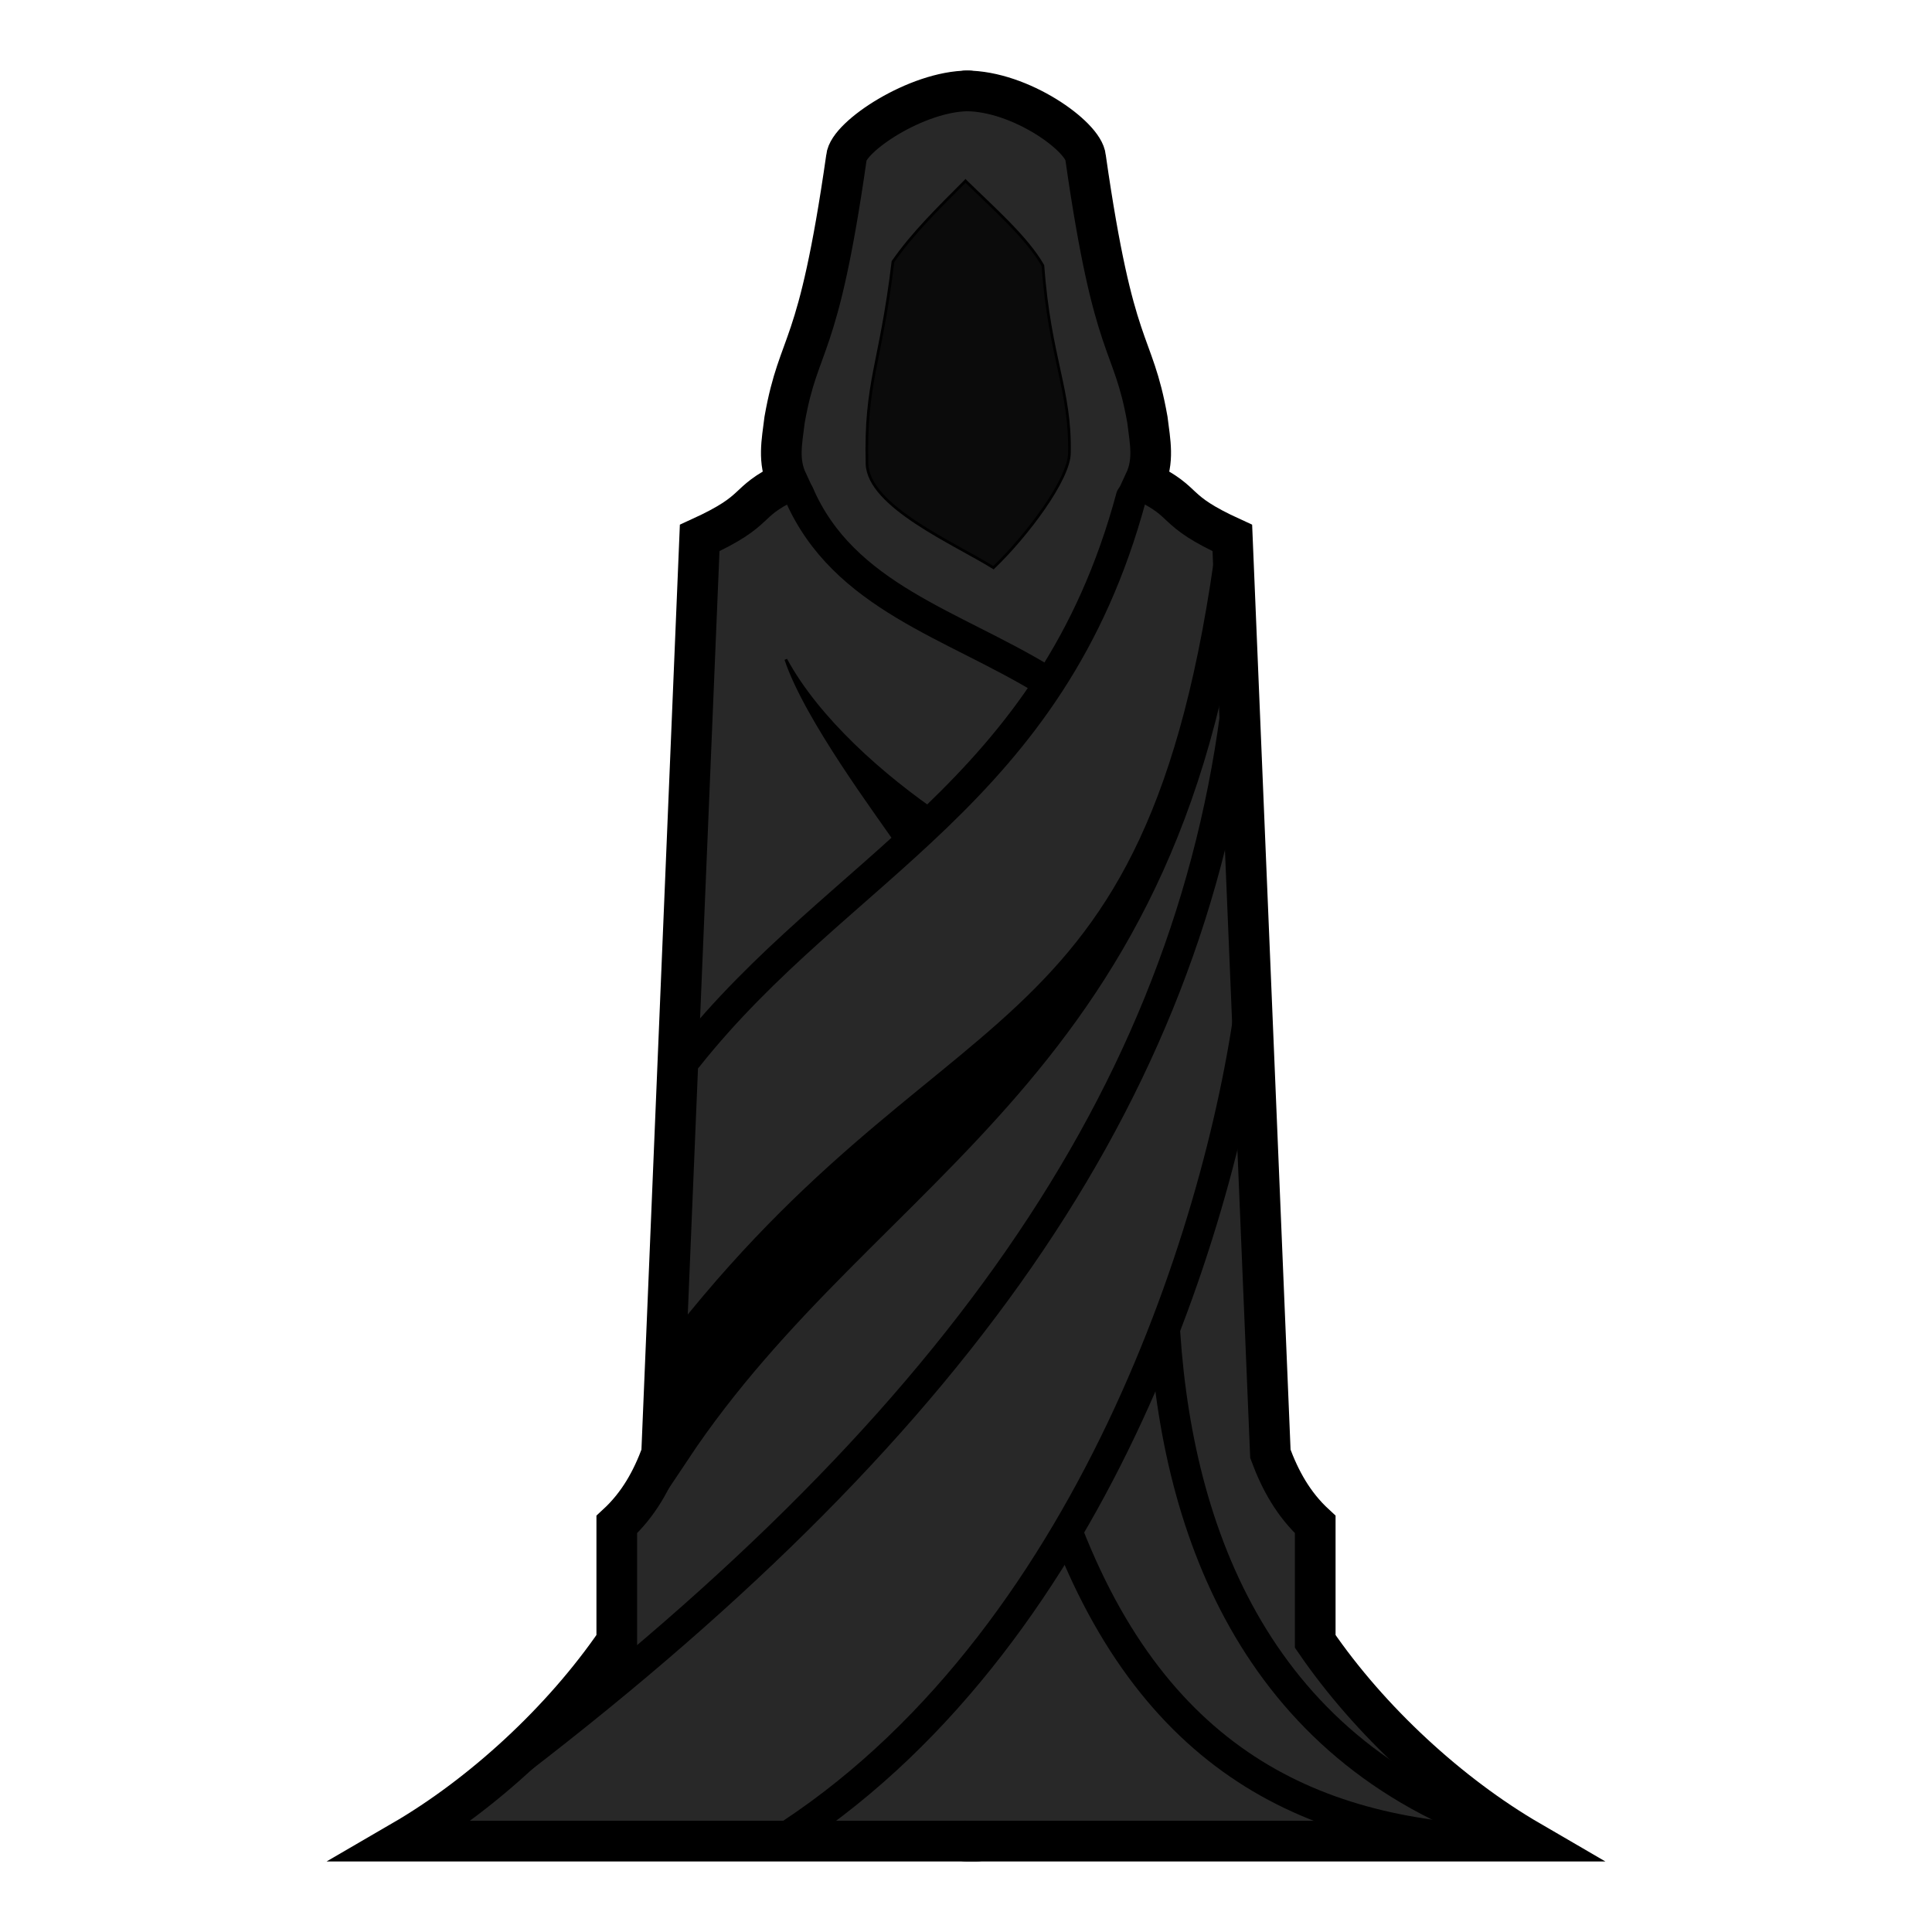
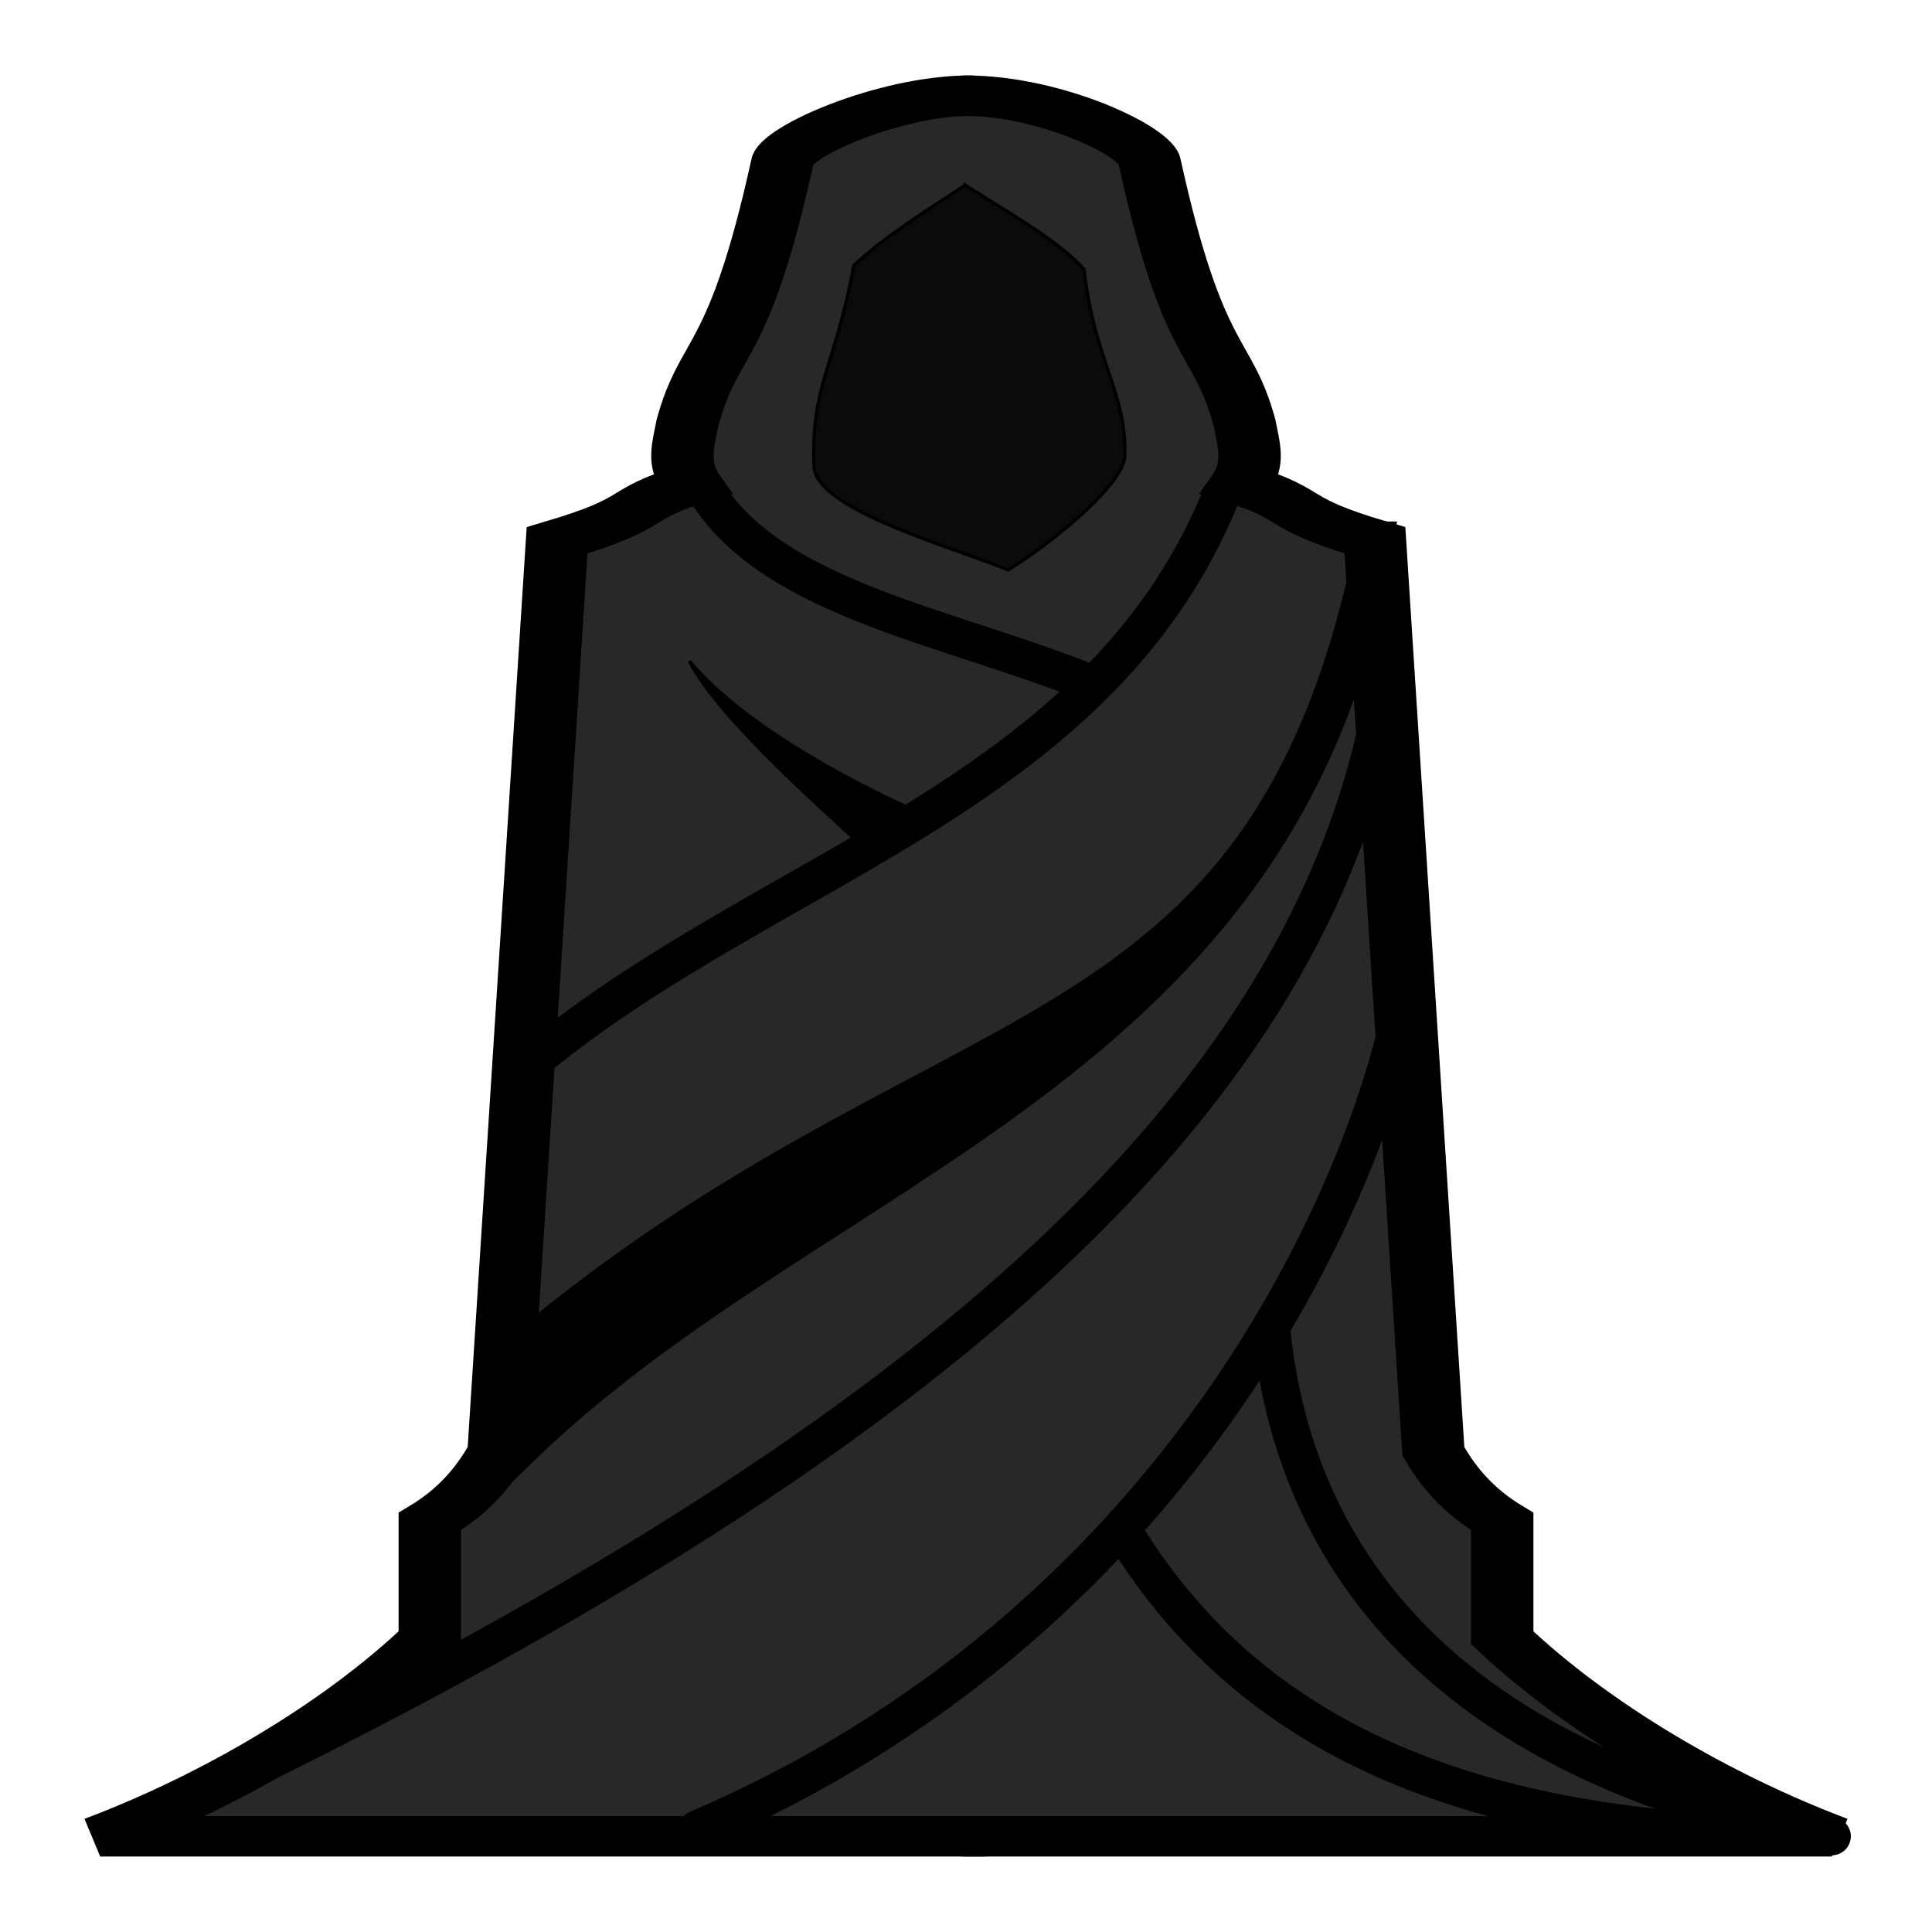
<svg xmlns="http://www.w3.org/2000/svg" width="190mm" height="190mm" viewBox="0 0 190 190" version="1.1" id="svg8">
  <defs id="defs2" />
  <g id="layer2" style="display:inline" transform="translate(0,-107)">
-     <g id="g965" style="fill:#282828;fill-opacity:1" transform="translate(-10.88266,43.71238)">
+     <g id="g965" style="fill:#282828;fill-opacity:1" transform="matrix(1.535364,0,0,0.9945227,-67.5684,44.57938)">
      <path id="path829" d="m 106.133,72.227 c -5.081,0 -11.847,4.507 -12.01,6.548 -2.826,19.755 -4.636,17.646 -6.08,25.792 -0.271,2.203 -0.677,4.047 0.267,6.08 -4.417,2.125 -2.486,2.745 -8.619,5.546 l -3.742,90.07 c -0.942,2.543 -2.227,4.938 -4.41,6.949 v 11.493 c -5.348,7.815 -13.247,15.071 -21.114,19.644 l 56.523,1e-5" style="display:inline;fill:#282828;fill-opacity:1;stroke:#000000;stroke-width:4;stroke-linecap:round;stroke-linejoin:miter;stroke-miterlimit:4;stroke-dasharray:none;stroke-opacity:1" />
      <path id="path829-8" d="m 105.883,72.227 c 5.38,0 11.597,4.507 11.76,6.548 2.826,19.755 4.636,17.646 6.08,25.792 0.271,2.203 0.677,4.047 -0.267,6.08 4.417,2.125 2.486,2.745 8.619,5.546 l 3.742,90.07 c 0.942,2.543 2.227,4.938 4.41,6.949 v 11.493 c 5.348,7.815 13.247,15.071 21.114,19.644 h -55.463" style="display:inline;fill:#282828;fill-opacity:1;stroke:#000000;stroke-width:4;stroke-linecap:round;stroke-linejoin:miter;stroke-miterlimit:4;stroke-dasharray:none;stroke-opacity:1" />
    </g>
-     <path style="fill:none;stroke:#000000;stroke-width:3;stroke-linecap:round;stroke-linejoin:miter;stroke-miterlimit:4;stroke-dasharray:none;stroke-opacity:1" d="m 78.563,155.562 c 4.386,10.143 15.196,12.841 24.211,18.374" id="path878" />
-     <path style="fill:none;stroke:#000000;stroke-width:3;stroke-linecap:round;stroke-linejoin:miter;stroke-miterlimit:4;stroke-dasharray:none;stroke-opacity:1" d="m 111.237,155.896 c -7.881,29.243 -28.625,36.195 -43.609,55.057" id="path880" />
-     <path style="fill:#000000;fill-opacity:1;stroke:#000000;stroke-width:3;stroke-linecap:round;stroke-linejoin:miter;stroke-miterlimit:4;stroke-dasharray:none;stroke-opacity:1" d="m 121.192,159.905 c -7.012,53.837 -27.896,44.283 -56.083,82.052 l 1.279,7.781 c 19.132,-28.744 49.34,-37.329 54.804,-89.834 z" id="path882" />
-     <path style="display:inline;fill:none;stroke:#000000;stroke-width:3;stroke-linecap:round;stroke-linejoin:miter;stroke-miterlimit:4;stroke-dasharray:none;stroke-opacity:1" d="m 121.484,177.303 c -5.235,39.259 -29.57,72.292 -74.792,106.084" id="path880-5" />
-     <path style="display:inline;fill:none;stroke:#000000;stroke-width:3;stroke-linecap:round;stroke-linejoin:miter;stroke-miterlimit:4;stroke-dasharray:none;stroke-opacity:1" d="m 123.282,203.197 c -2.4,22.061 -15.207,64.166 -45.499,84.161" id="path880-5-2" />
-     <path style="display:inline;fill:none;stroke:#000000;stroke-width:3;stroke-linecap:round;stroke-linejoin:miter;stroke-miterlimit:4;stroke-dasharray:none;stroke-opacity:1" d="m 105.046,257.815 c 9.317,23.762 26.001,30.283 45.413,30.246" id="path880-5-2-1" />
-     <path style="display:inline;fill:none;stroke:#000000;stroke-width:3;stroke-linecap:round;stroke-linejoin:miter;stroke-miterlimit:4;stroke-dasharray:none;stroke-opacity:1" d="m 114.571,238.098 c 1.379,20.738 9.861,42.441 35.888,49.963" id="path880-5-2-1-5" />
-     <path style="fill:#0b0b0b;fill-opacity:1;stroke:#000000;stroke-width:0.265px;stroke-linecap:butt;stroke-linejoin:miter;stroke-opacity:1" d="m 94.951,124.793 c -2.56,2.573 -5.182,5.121 -7.134,7.938 -1.221,10.206 -2.752,11.744 -2.551,19.891 0.138,4.184 8.595,7.814 12.437,10.208 3.276,-3.142 7.453,-8.696 7.469,-11.293 0.118,-6.254 -1.935,-9.272 -2.613,-18.428 -1.589,-2.772 -4.876,-5.638 -7.607,-8.315 z" id="path955" />
-     <path style="fill:#000000;fill-opacity:1;stroke:#000000;stroke-width:0.265px;stroke-linecap:butt;stroke-linejoin:miter;stroke-opacity:1" d="m 92.588,187.254 c -5.791,-3.929 -12.129,-9.541 -15.308,-15.403 1.986,5.915 9,15.229 11.434,18.804 z" id="path984" />
+     <path style="fill:none;stroke:#000000;stroke-width:3.707;stroke-linecap:round;stroke-linejoin:miter;stroke-miterlimit:4;stroke-dasharray:none;stroke-opacity:1" d="m 69.763,155.816 c 6.733,10.088 23.331,12.771 37.172,18.274" id="path878" />
+     <path style="fill:none;stroke:#000000;stroke-width:3.707;stroke-linecap:round;stroke-linejoin:miter;stroke-miterlimit:4;stroke-dasharray:none;stroke-opacity:1" d="M 119.929,156.149 C 107.829,185.231 75.979,192.146 52.974,210.904" id="path880" />
+     <path style="fill:#000000;fill-opacity:1;stroke:#000000;stroke-width:3.707;stroke-linecap:round;stroke-linejoin:miter;stroke-miterlimit:4;stroke-dasharray:none;stroke-opacity:1" d="m 135.215,160.136 c -10.766,53.542 -42.83,44.04 -86.107,81.603 l 1.964,7.739 c 29.375,-28.586 75.755,-37.125 84.144,-89.342 z" id="path882" />
+     <path style="display:inline;fill:none;stroke:#000000;stroke-width:3.707;stroke-linecap:round;stroke-linejoin:miter;stroke-miterlimit:4;stroke-dasharray:none;stroke-opacity:1" d="M 135.662,177.439 C 127.624,216.483 90.261,249.335 20.829,282.941" id="path880-5" />
+     <path style="display:inline;fill:none;stroke:#000000;stroke-width:3.707;stroke-linecap:round;stroke-linejoin:miter;stroke-miterlimit:4;stroke-dasharray:none;stroke-opacity:1" d="m 138.424,203.19 c -3.686,21.94 -23.348,63.814 -69.857,83.7" id="path880-5-2" />
+     <path style="display:inline;fill:none;stroke:#000000;stroke-width:3.707;stroke-linecap:round;stroke-linejoin:miter;stroke-miterlimit:4;stroke-dasharray:none;stroke-opacity:1" d="m 110.424,257.509 c 14.305,23.632 39.921,30.117 69.725,30.08" id="path880-5-2-1" />
+     <path style="display:inline;fill:none;stroke:#000000;stroke-width:3.707;stroke-linecap:round;stroke-linejoin:miter;stroke-miterlimit:4;stroke-dasharray:none;stroke-opacity:1" d="m 125.048,237.9 c 2.118,20.624 15.14,42.208 55.101,49.689" id="path880-5-2-1-5" />
+     <path style="fill:#0b0b0b;fill-opacity:1;stroke:#000000;stroke-width:0.327px;stroke-linecap:butt;stroke-linejoin:miter;stroke-opacity:1" d="m 94.924,125.216 c -3.931,2.559 -7.957,5.093 -10.954,7.894 -1.875,10.15 -4.225,11.679 -3.917,19.782 0.211,4.161 13.196,7.771 19.095,10.152 5.03,-3.124 11.444,-8.648 11.468,-11.232 0.182,-6.219 -2.971,-9.221 -4.013,-18.327 -2.44,-2.757 -7.487,-5.607 -11.679,-8.27 z" id="path955" />
+     <path style="fill:#000000;fill-opacity:1;stroke:#000000;stroke-width:0.327px;stroke-linecap:butt;stroke-linejoin:miter;stroke-opacity:1" d="m 91.297,187.335 c -8.892,-3.908 -18.623,-9.489 -23.503,-15.318 3.049,5.883 13.819,15.145 17.555,18.701 z" id="path984" />
  </g>
</svg>
